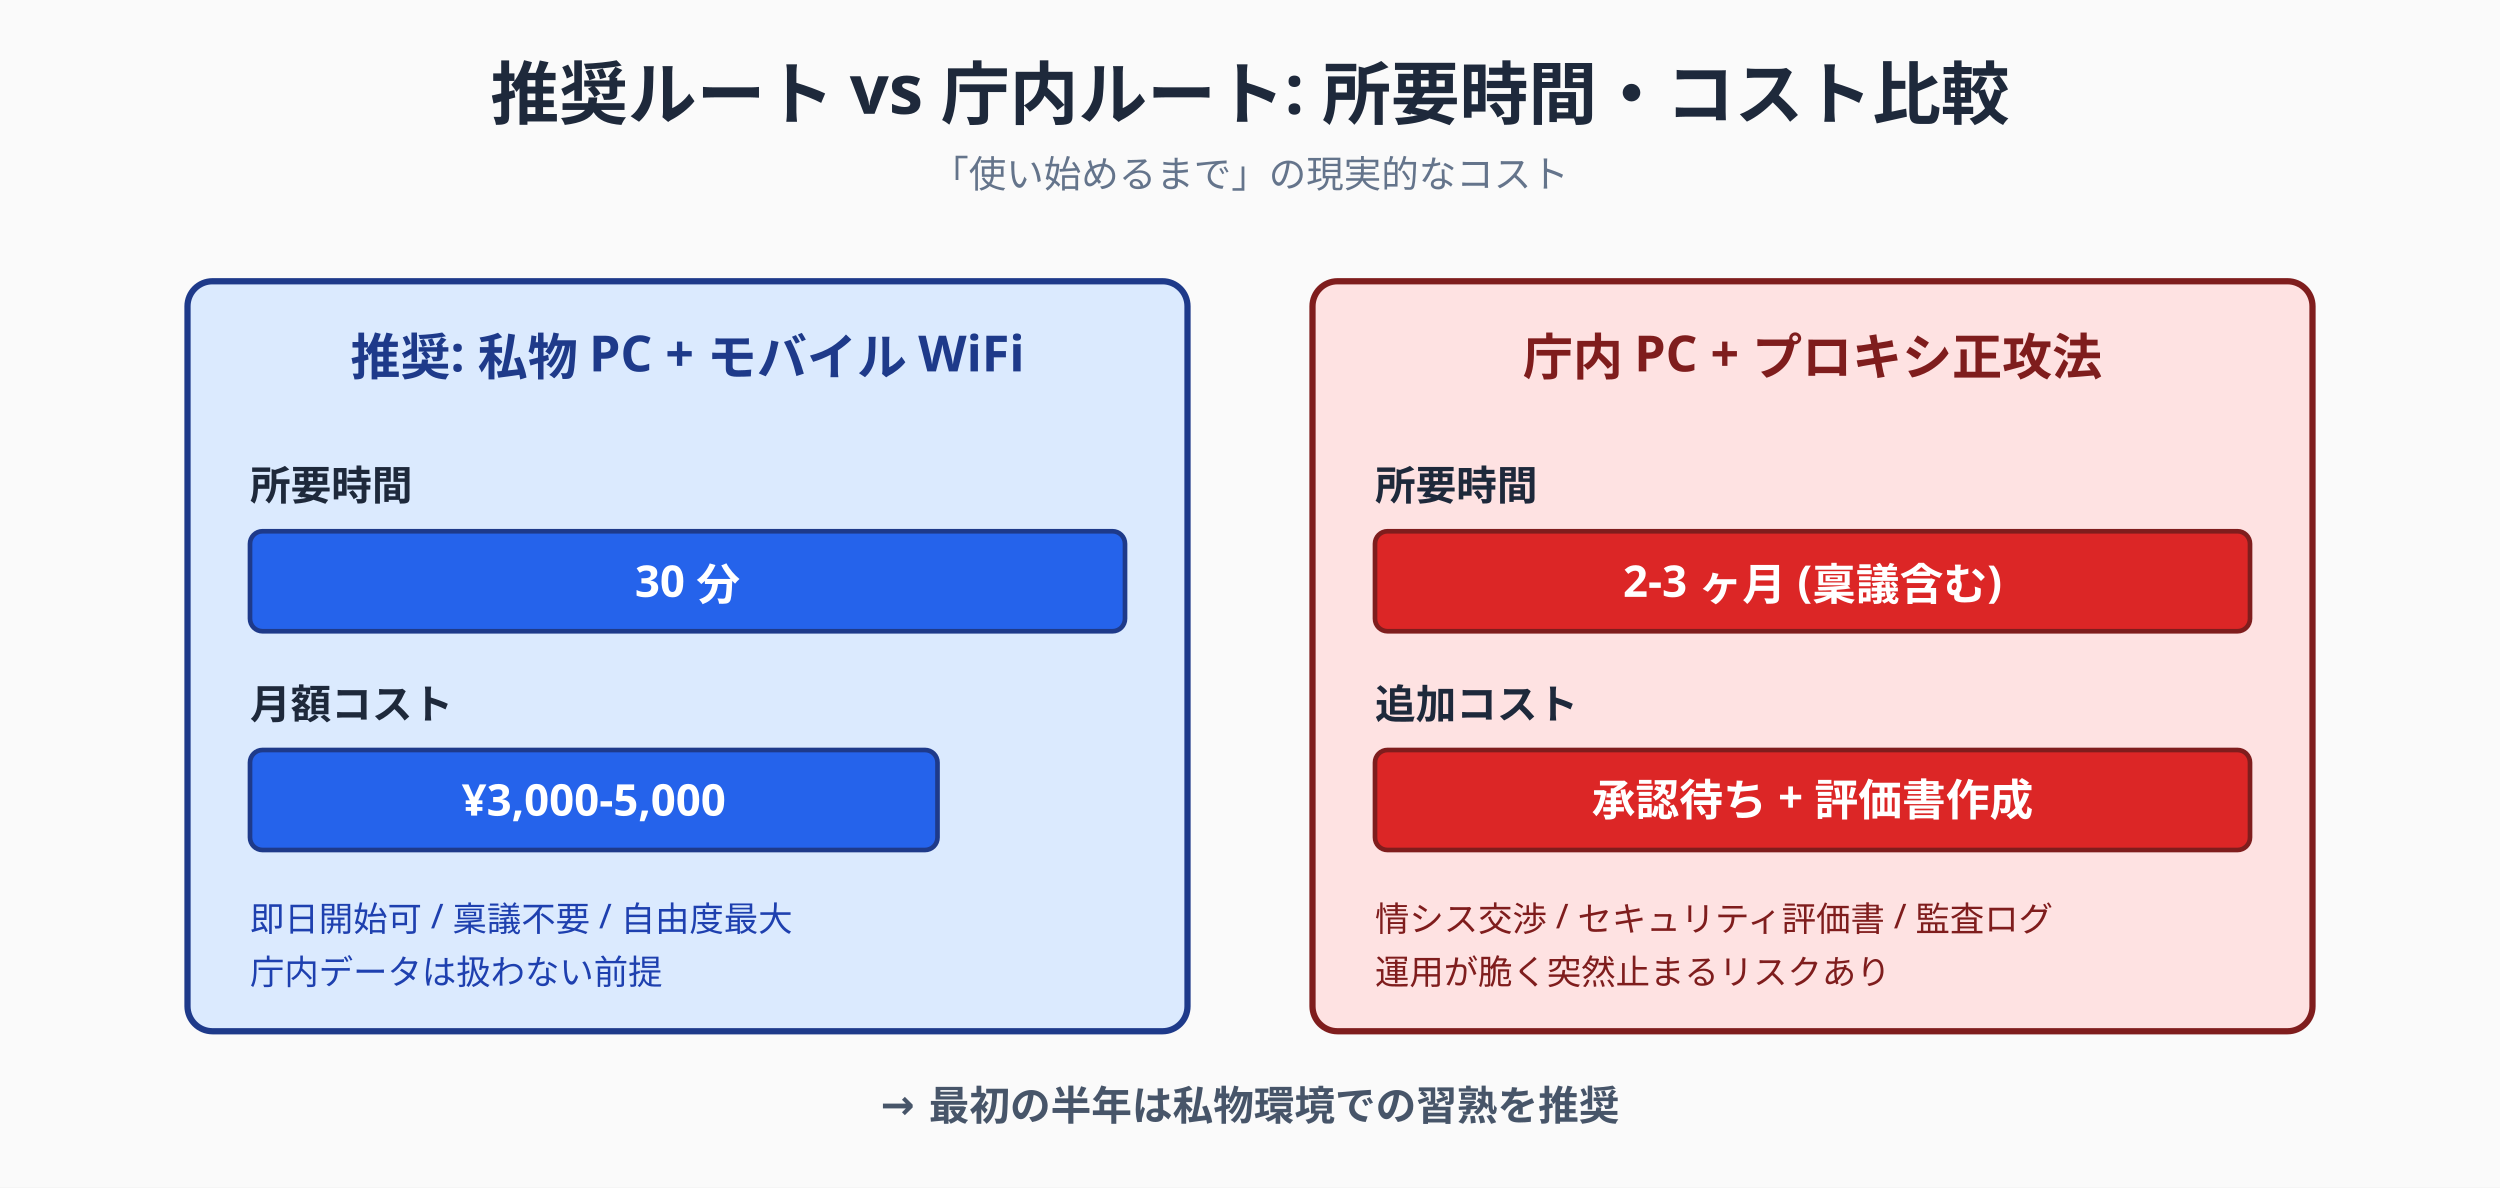
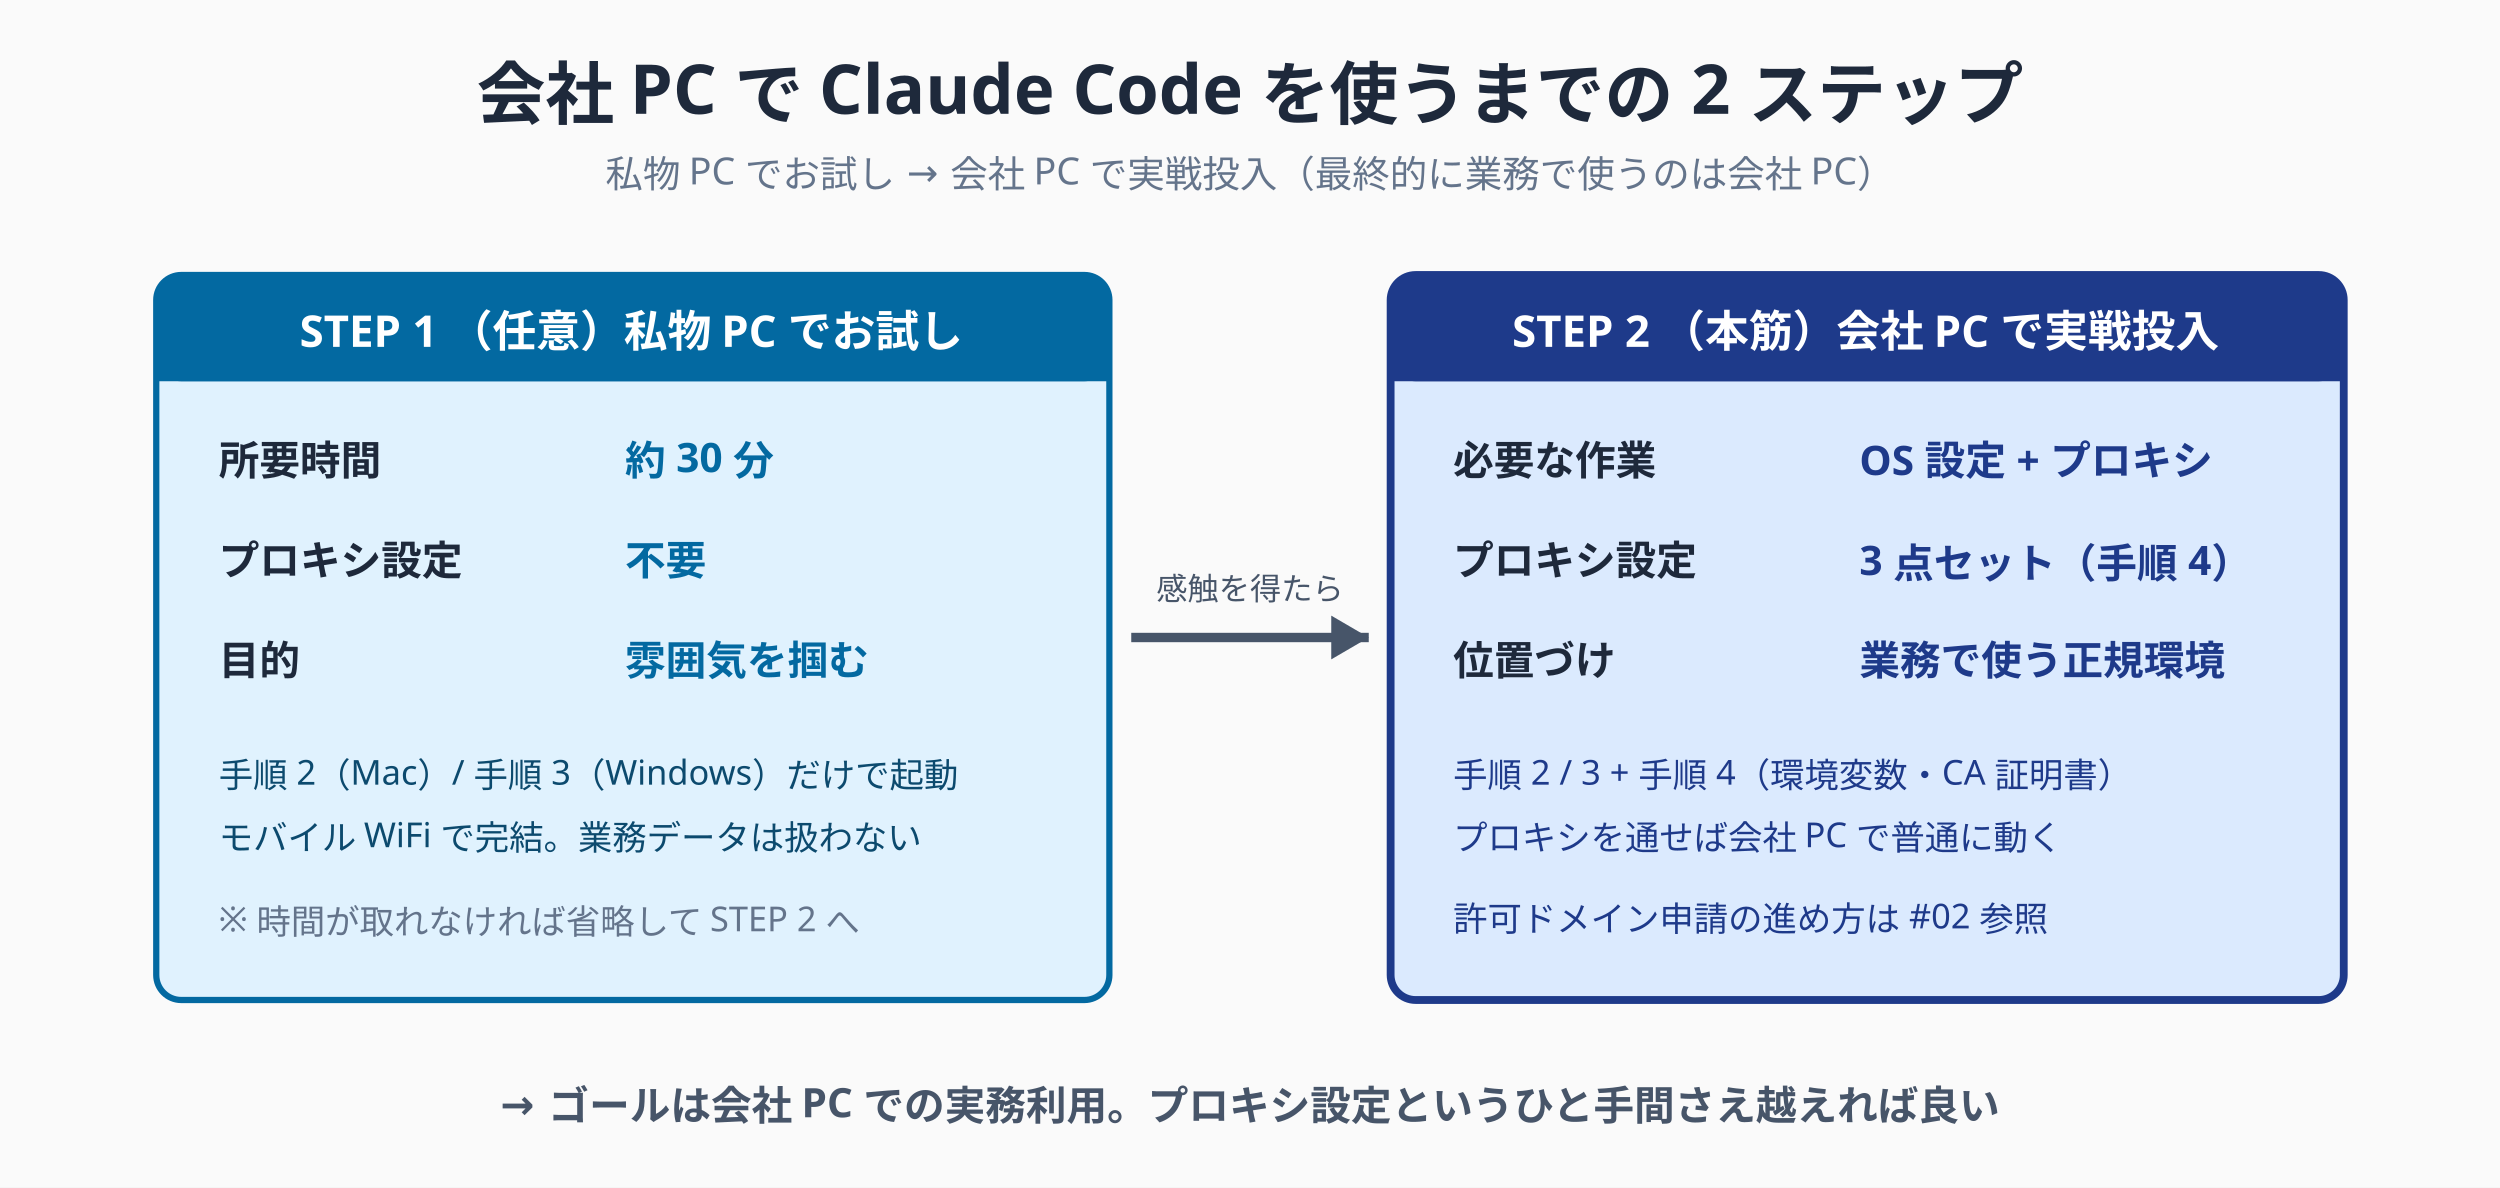
<svg xmlns="http://www.w3.org/2000/svg" viewBox="0 0 800 380" font-family="'Hiragino Kaku Gothic ProN', 'Yu Gothic', 'Noto Sans JP', sans-serif">
  <rect width="800" height="380" fill="#FAFAFA" />
-   <text x="400" y="38" text-anchor="middle" font-size="22" font-weight="bold" fill="#1E293B">推奨ルート vs 庁内ルート: 所要時間・コスト比較</text>
-   <text x="400" y="60" text-anchor="middle" font-size="12" fill="#64748B">「使い始めるまで」の現実的なコスト</text>
+   <text x="400" y="38" text-anchor="middle" font-size="22" font-weight="bold" fill="#1E293B">会社 PC で Claude Code を使うまでの 2 ステップ</text>
+   <text x="400" y="60" text-anchor="middle" font-size="12" fill="#64748B">私物 PC でお試し → 会社 PC で実戦投入（最終的に業務で使うのは会社 PC）</text>
  <g>
-     <rect x="60" y="90" width="320" height="240" fill="#DBEAFE" stroke="#1E3A8A" stroke-width="2" rx="8" />
-     <text x="220" y="120" text-anchor="middle" font-size="16" font-weight="bold" fill="#1E3A8A">推奨: 私物 PC + モバイル WiFi</text>
-     <text x="80" y="160" font-size="13" fill="#1E293B" font-weight="bold">所要時間</text>
-     <rect x="80" y="170" width="280" height="32" fill="#2563EB" stroke="#1E3A8A" stroke-width="1.5" rx="4" />
-     <text x="220" y="191" text-anchor="middle" font-size="14" font-weight="bold" fill="#FFFFFF">30 分</text>
-     <text x="80" y="230" font-size="13" fill="#1E293B" font-weight="bold">月額コスト</text>
-     <rect x="80" y="240" width="220" height="32" fill="#2563EB" stroke="#1E3A8A" stroke-width="1.5" rx="4" />
-     <text x="190" y="261" text-anchor="middle" font-size="14" font-weight="bold" fill="#FFFFFF">¥3,000-5,000</text>
-     <text x="80" y="298" font-size="11" fill="#1E40AF">即日開始可 / 稟議不要 / 自由度最大</text>
-     <text x="80" y="315" font-size="11" fill="#1E40AF">庁内データは扱わない前提</text>
+     <rect x="50" y="88" width="305" height="232" fill="#E0F2FE" stroke="#0369A1" stroke-width="2" rx="8" />
+     <rect x="50" y="88" width="305" height="34" fill="#0369A1" rx="8" />
+     <rect x="50" y="105" width="305" height="17" fill="#0369A1" />
+     <text x="202" y="111" text-anchor="middle" font-size="14" font-weight="bold" fill="#FFFFFF">STEP 1 （任意）私物 PC でお試し</text>
+     <text x="70" y="152" font-size="13" fill="#1E293B" font-weight="bold">所要時間</text>
+     <text x="200" y="152" font-size="13" fill="#0369A1" font-weight="bold">約 30 分</text>
+     <text x="70" y="184" font-size="13" fill="#1E293B" font-weight="bold">プロキシ設定</text>
+     <text x="200" y="184" font-size="13" fill="#0369A1" font-weight="bold">不要</text>
+     <text x="70" y="216" font-size="13" fill="#1E293B" font-weight="bold">目的</text>
+     <text x="200" y="216" font-size="13" fill="#0369A1" font-weight="bold">雰囲気を掴む</text>
+     <text x="70" y="252" font-size="11" fill="#0C4A6E">手順 2（Mac）/ 手順 3（Windows）だけで起動</text>
+     <text x="70" y="272" font-size="11" fill="#0C4A6E">モバイル WiFi で完結。業務データは扱わない</text>
+     <text x="70" y="298" font-size="11" fill="#64748B">※ 時間が取れなければ省略して STEP 2 へ</text>
  </g>
  <g>
-     <rect x="420" y="90" width="320" height="240" fill="#FEE2E2" stroke="#7F1D1D" stroke-width="2" rx="8" />
-     <text x="580" y="120" text-anchor="middle" font-size="16" font-weight="bold" fill="#7F1D1D">庁内 PC + プロキシ正攻法</text>
-     <text x="440" y="160" font-size="13" fill="#1E293B" font-weight="bold">所要時間</text>
-     <rect x="440" y="170" width="280" height="32" fill="#DC2626" stroke="#7F1D1D" stroke-width="1.5" rx="4" />
-     <text x="580" y="191" text-anchor="middle" font-size="14" font-weight="bold" fill="#FFFFFF">2-3 ヶ月 (稟議含む)</text>
-     <text x="440" y="230" font-size="13" fill="#1E293B" font-weight="bold">追加コスト</text>
-     <rect x="440" y="240" width="280" height="32" fill="#DC2626" stroke="#7F1D1D" stroke-width="1.5" rx="4" />
-     <text x="580" y="261" text-anchor="middle" font-size="14" font-weight="bold" fill="#FFFFFF">承認待ち + 評価書作成</text>
-     <text x="440" y="298" font-size="11" fill="#7F1D1D">情シス交渉 / セキュリティ評価書 / 監査ログ</text>
-     <text x="440" y="315" font-size="11" fill="#7F1D1D">運用が脆く突然止まるリスクあり</text>
+     <line x1="362" y1="204" x2="438" y2="204" stroke="#475569" stroke-width="3" />
+     <path d="M 438 204 L 426 197 L 426 211 z" fill="#475569" />
+     <text x="400" y="192" text-anchor="middle" font-size="10" fill="#475569">感触を得たら</text>
  </g>
-   <text x="400" y="358" text-anchor="middle" font-size="13" fill="#475569" font-weight="bold">→ 最初の半年は私物環境での習熟を推奨</text>
+   <g>
+     <rect x="445" y="88" width="305" height="232" fill="#DBEAFE" stroke="#1E3A8A" stroke-width="2.5" rx="8" />
+     <rect x="445" y="88" width="305" height="34" fill="#1E3A8A" rx="8" />
+     <rect x="445" y="105" width="305" height="17" fill="#1E3A8A" />
+     <text x="597" y="111" text-anchor="middle" font-size="14" font-weight="bold" fill="#FFFFFF">STEP 2 （本筋）会社 PC で実戦投入</text>
+     <text x="465" y="152" font-size="13" fill="#1E293B" font-weight="bold">必要な作業</text>
+     <text x="595" y="152" font-size="13" fill="#1E3A8A" font-weight="bold">OS 設定 + プロキシ</text>
+     <text x="465" y="184" font-size="13" fill="#1E293B" font-weight="bold">プロキシ設定</text>
+     <text x="595" y="184" font-size="13" fill="#1E3A8A" font-weight="bold">3 点セット（手順 4）</text>
+     <text x="465" y="216" font-size="13" fill="#1E293B" font-weight="bold">位置づけ</text>
+     <text x="595" y="216" font-size="13" fill="#1E3A8A" font-weight="bold">業務で使う正規環境</text>
+     <text x="465" y="252" font-size="11" fill="#1E3A8A">手順 2 / 3 + 手順 4（環境変数・CA 証明書）</text>
+     <text x="465" y="272" font-size="11" fill="#1E3A8A">プロキシを通せば会社 PC で普通に動く</text>
+     <text x="465" y="298" font-size="11" fill="#1E3A8A">許可ドメイン申請の進め方は #02 参照</text>
+   </g>
+   <text x="400" y="358" text-anchor="middle" font-size="13" fill="#475569" font-weight="bold">→ ゴールは会社 PC での実務利用。プロキシ設定というひと手間さえ越えれば良い</text>
</svg>
